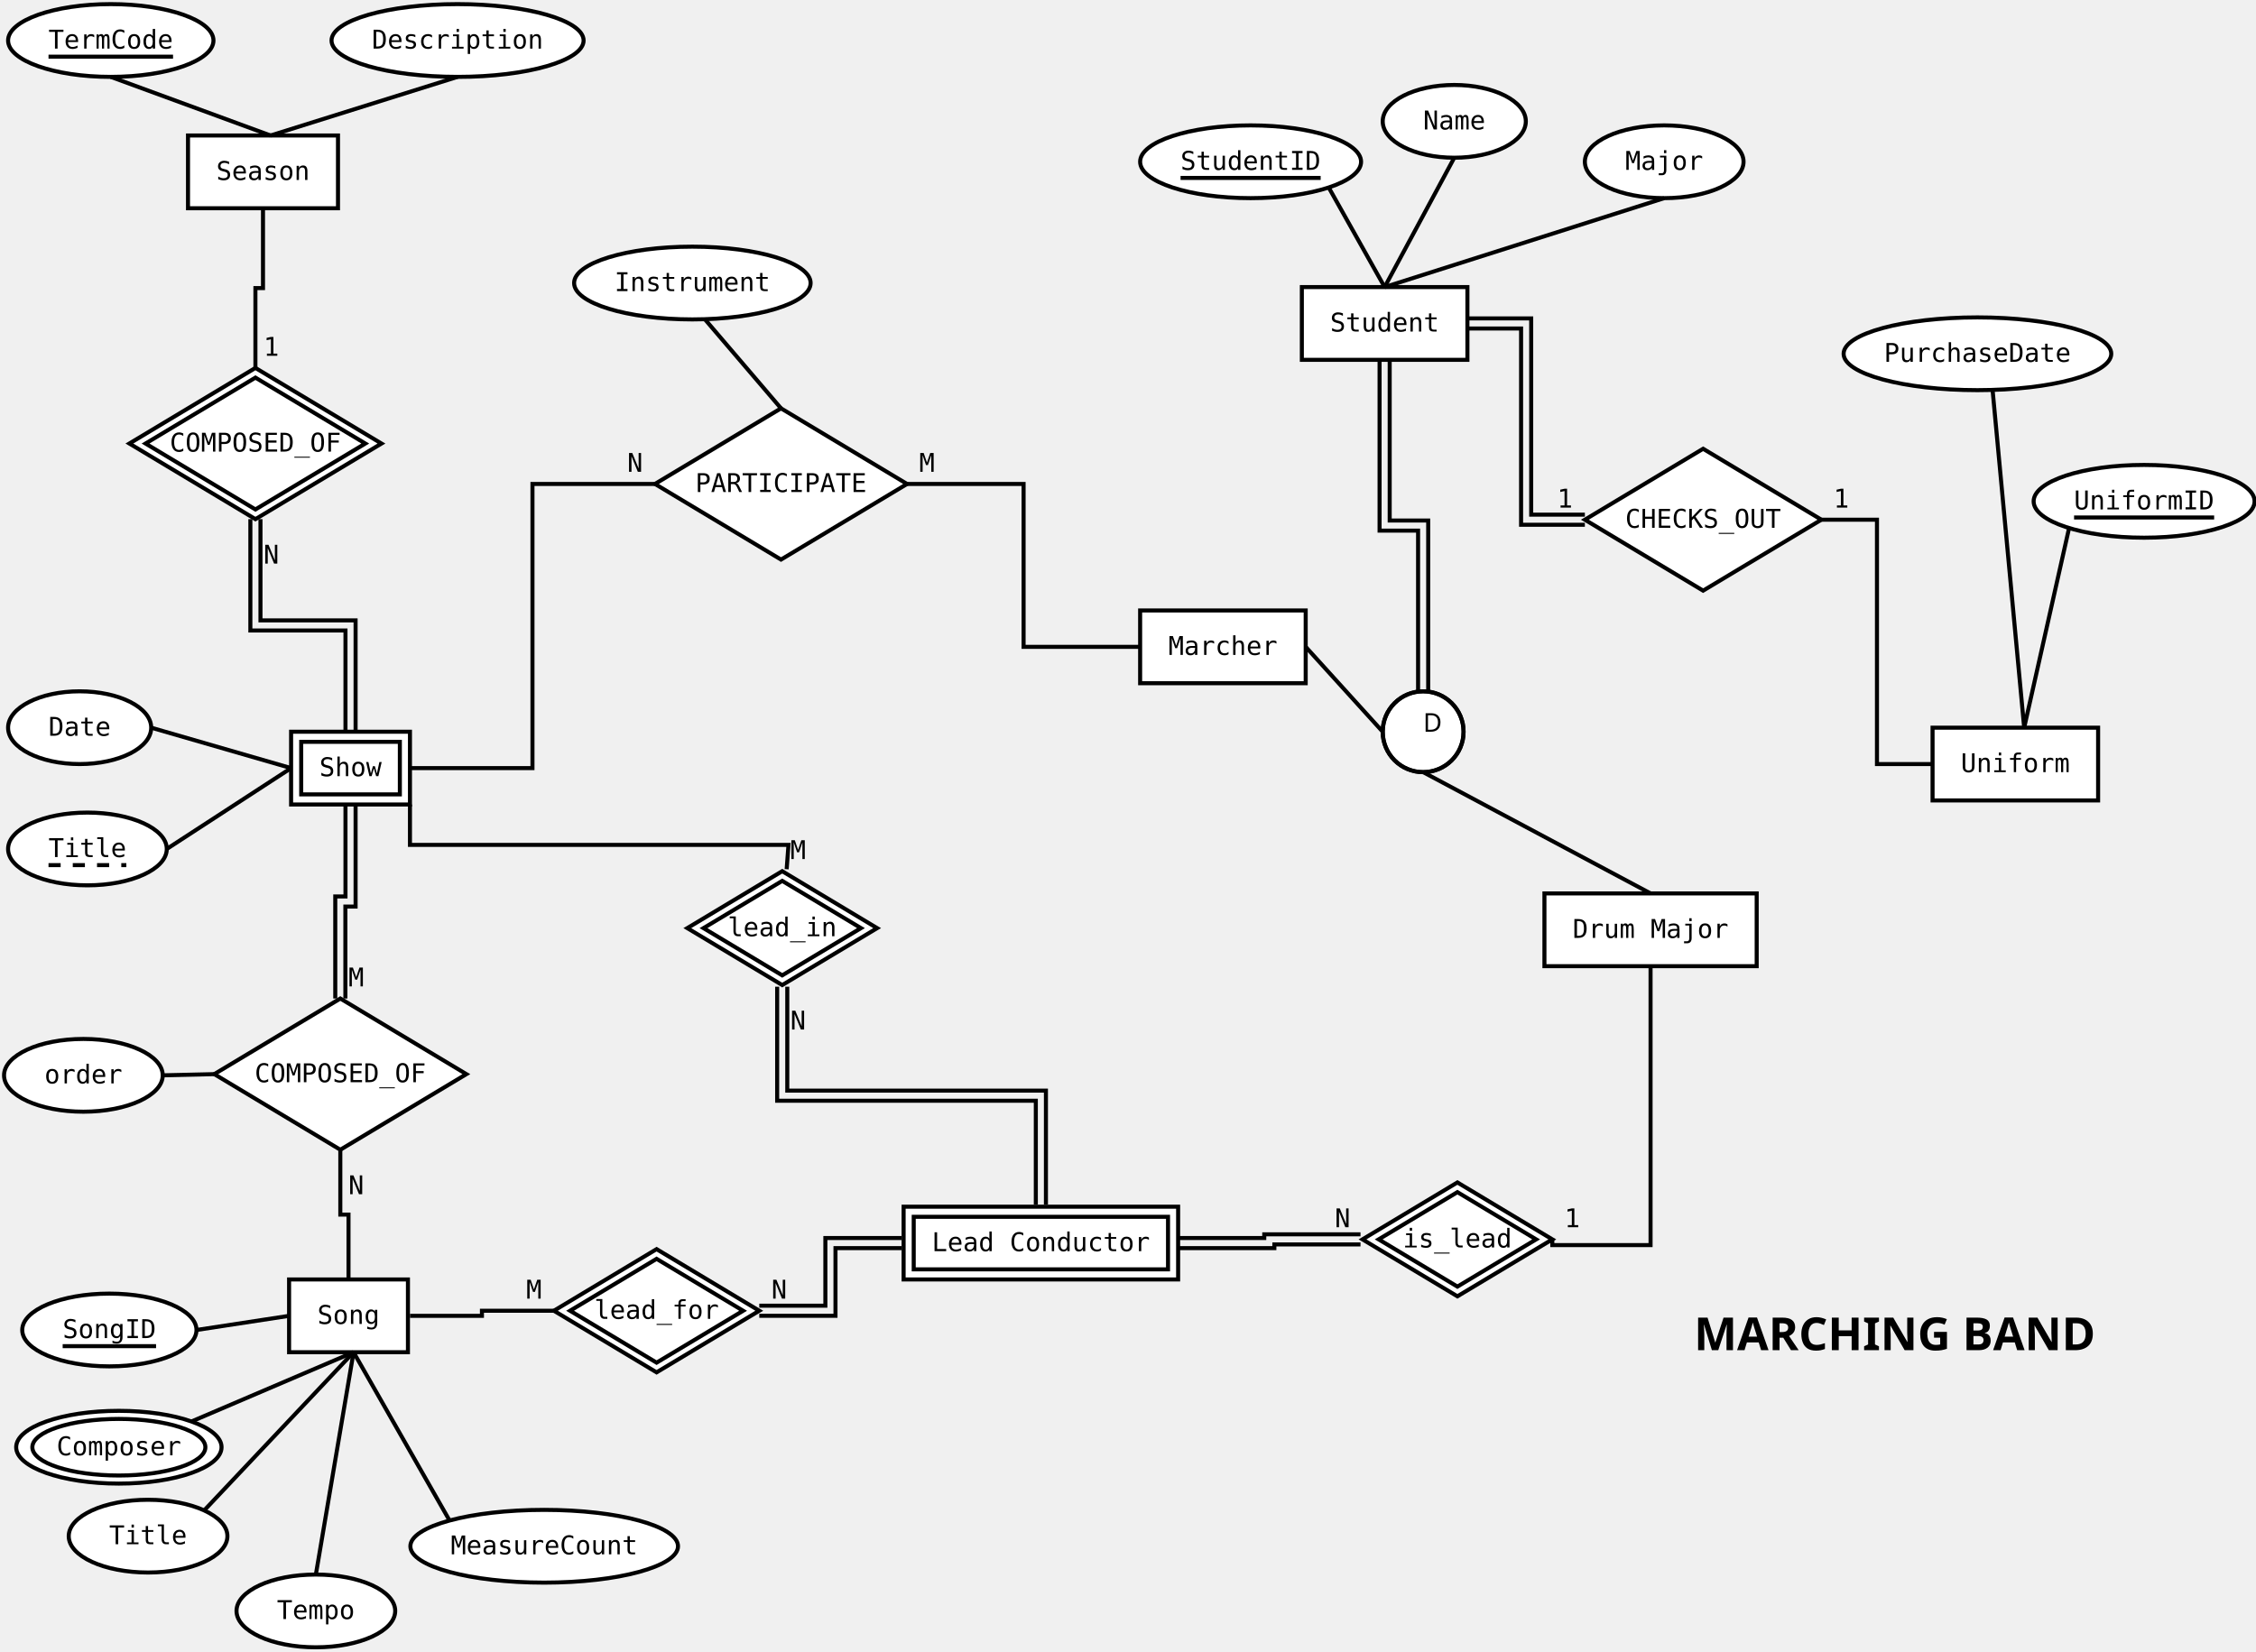
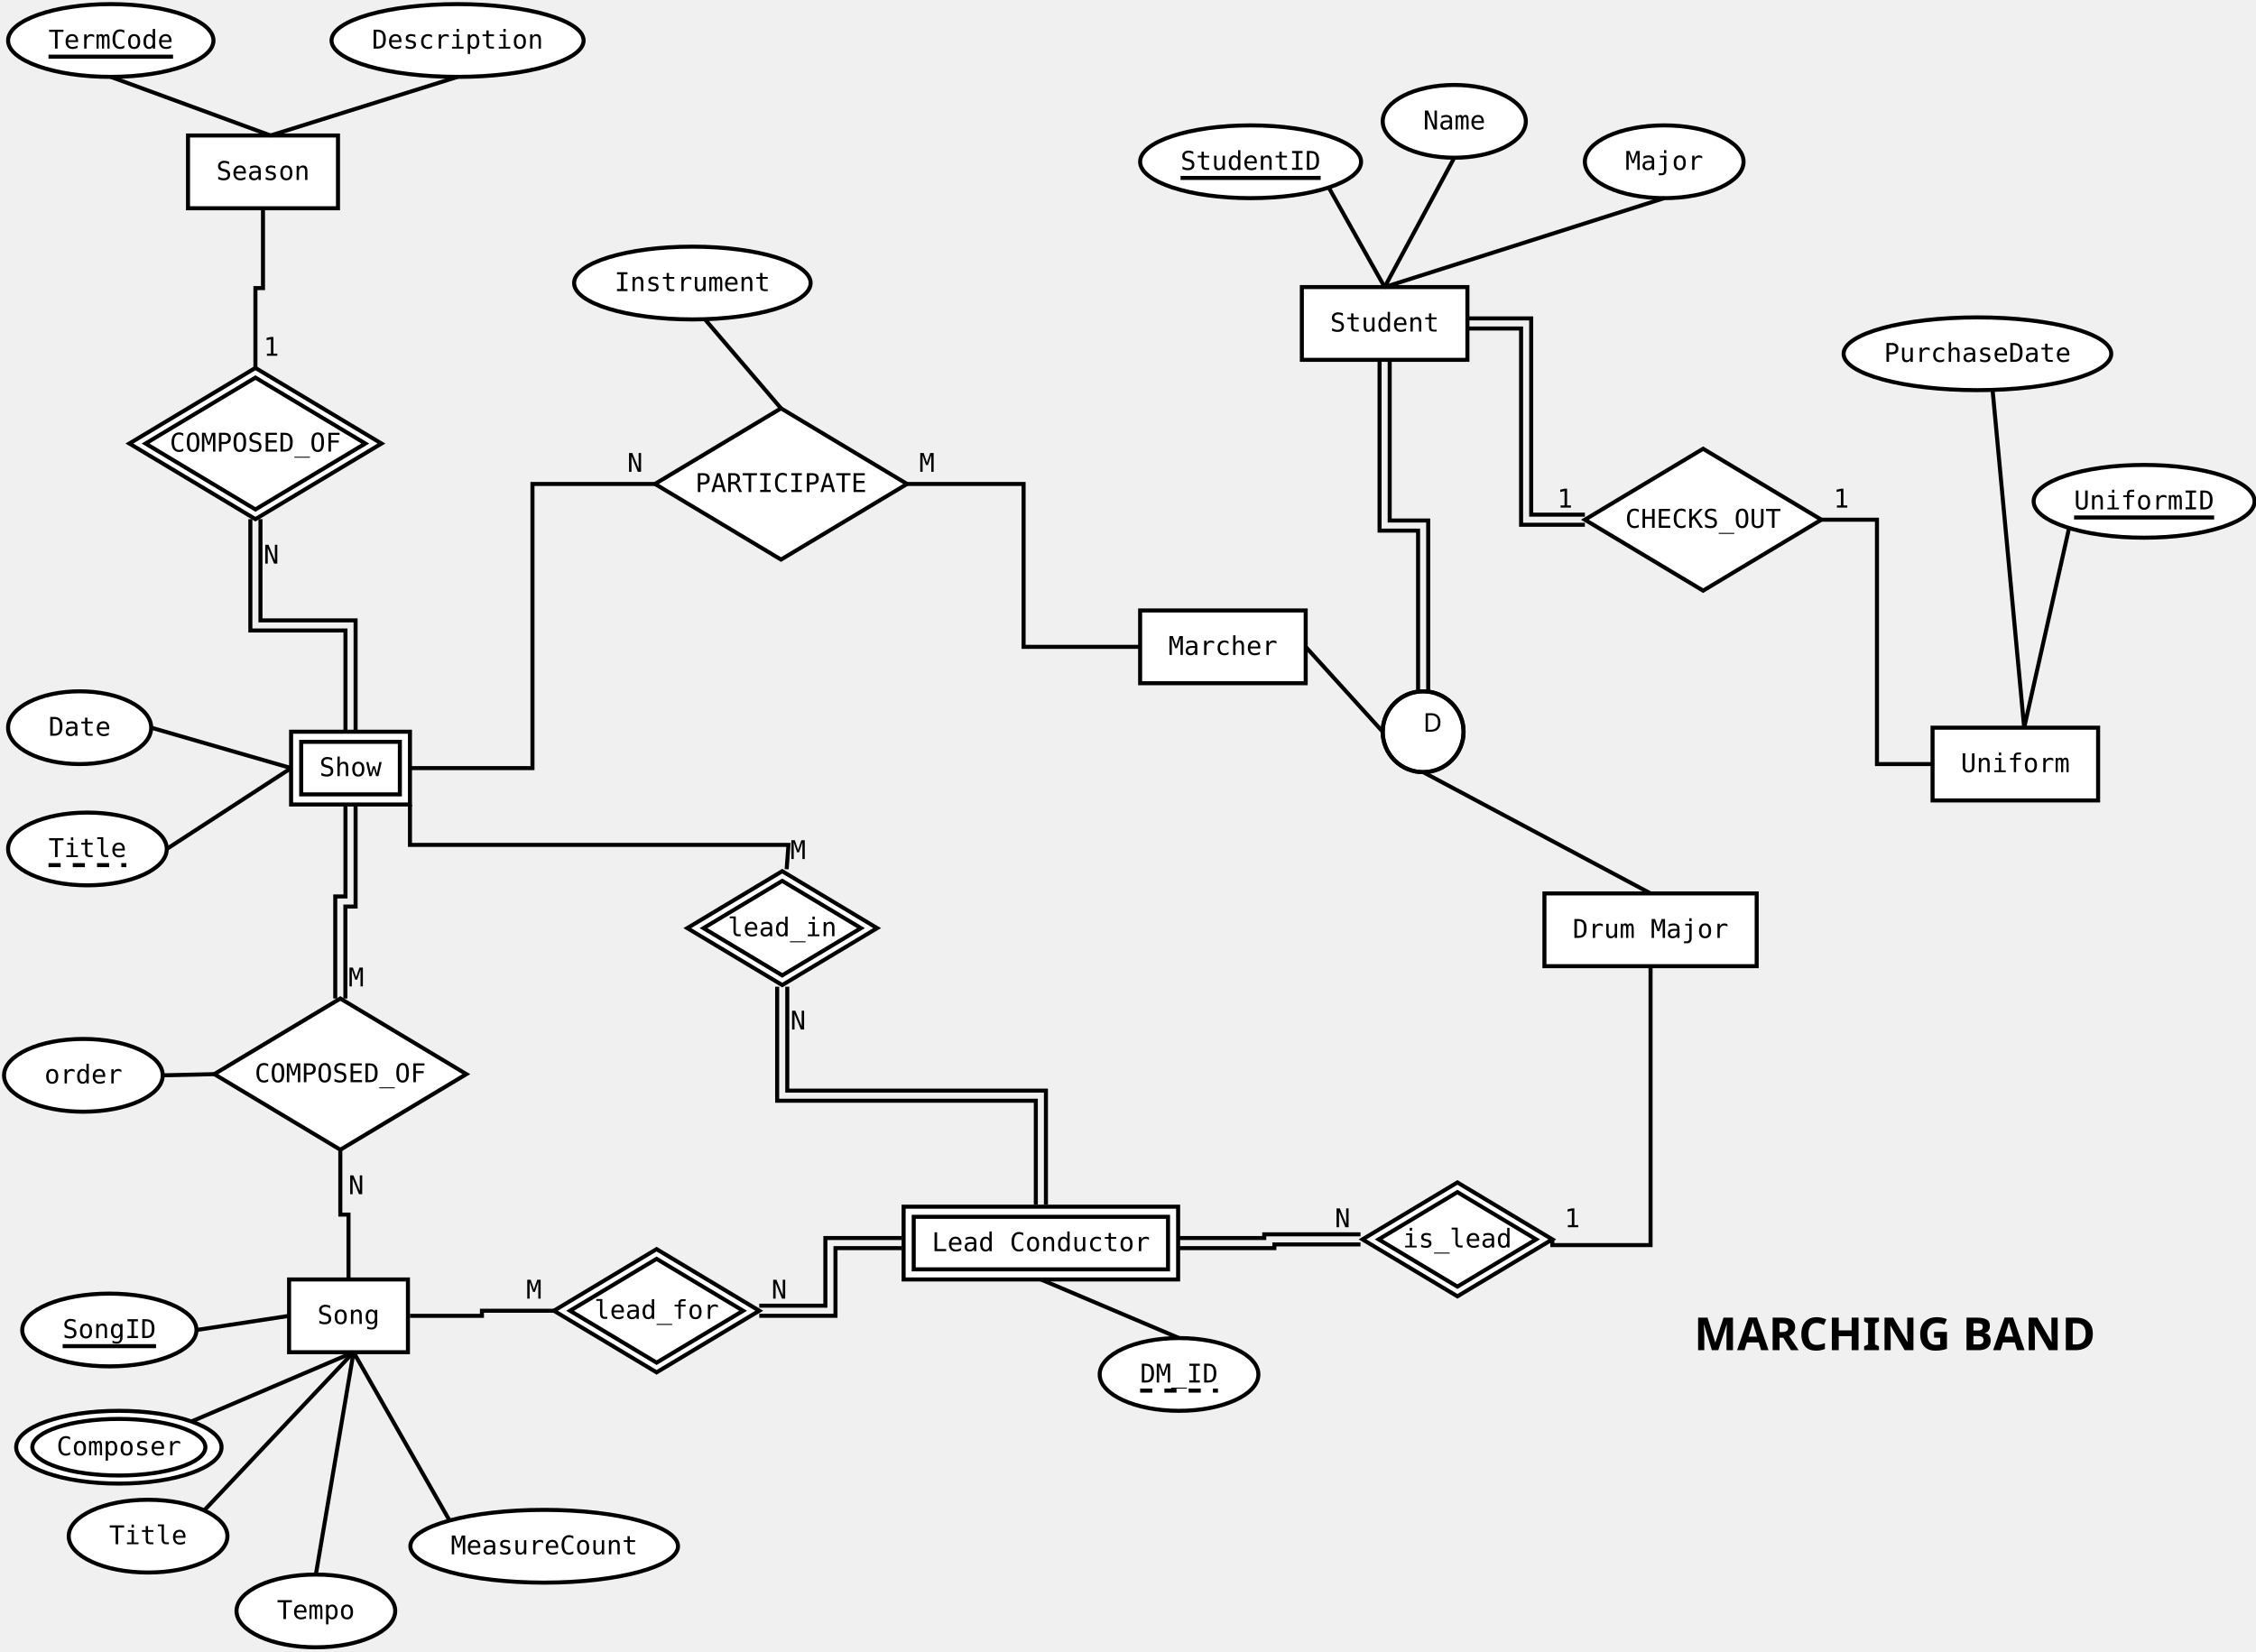
<svg xmlns="http://www.w3.org/2000/svg" width="56cm" height="41cm" viewBox="-4 19 1116 815">
  <text font-size="22.578" style="fill: #000000;text-anchor:start;font-family:sans-serif;font-style:normal;font-weight:700" x="834" y="686">
    <tspan x="834" y="686">MARCHING BAND</tspan>
  </text>
  <g>
    <rect style="fill: #ffffff" x="640" y="160" width="81.9" height="36" />
    <rect style="fill: none; fill-opacity:0; stroke-width: 2; stroke: #000000" x="640" y="160" width="81.9" height="36" />
    <text font-size="12.8" style="fill: #000000;text-anchor:middle;font-family:monospace;font-style:normal;font-weight:normal" x="680.95" y="182">Student</text>
  </g>
  <g>
    <ellipse style="fill: #ffffff" cx="700" cy="380" rx="20" ry="20" />
    <ellipse style="fill: none; fill-opacity:0; stroke-width: 2; stroke: #000000" cx="700" cy="380" rx="20" ry="20" />
    <ellipse style="fill: none; fill-opacity:0; stroke-width: 2; stroke: #000000" cx="700" cy="380" rx="20" ry="20" />
  </g>
  <g>
    <polyline style="fill: none; fill-opacity:0; stroke-width: 2; stroke: #000000" points="683.45,196 683.45,275.5 702.5,275.5 702.5,360 " />
    <polyline style="fill: none; fill-opacity:0; stroke-width: 2; stroke: #000000" points="678.45,196 678.45,280.5 697.5,280.5 697.5,360 " />
  </g>
  <text font-size="12.8" style="fill: #000000;text-anchor:start;font-family:sans-serif;font-style:normal;font-weight:normal" x="700" y="380">
    <tspan x="700" y="380">D</tspan>
  </text>
  <g>
    <rect style="fill: #ffffff" x="760" y="460" width="105" height="36" />
    <rect style="fill: none; fill-opacity:0; stroke-width: 2; stroke: #000000" x="760" y="460" width="105" height="36" />
    <text font-size="12.8" style="fill: #000000;text-anchor:middle;font-family:monospace;font-style:normal;font-weight:normal" x="812.5" y="482">Drum Major</text>
  </g>
  <g>
    <rect style="fill: #ffffff" x="560" y="320" width="81.9" height="36" />
    <rect style="fill: none; fill-opacity:0; stroke-width: 2; stroke: #000000" x="560" y="320" width="81.9" height="36" />
    <text font-size="12.8" style="fill: #000000;text-anchor:middle;font-family:monospace;font-style:normal;font-weight:normal" x="600.95" y="342">Marcher</text>
  </g>
  <line style="fill: none; fill-opacity:0; stroke-width: 2; stroke: #000000" x1="700" y1="400" x2="812.5" y2="460" />
  <line style="fill: none; fill-opacity:0; stroke-width: 2; stroke: #000000" x1="680" y1="380" x2="641.9" y2="338" />
  <g>
    <ellipse style="fill: #ffffff" cx="614.65" cy="98" rx="54.65" ry="18" />
    <ellipse style="fill: none; fill-opacity:0; stroke-width: 2; stroke: #000000" cx="614.65" cy="98" rx="54.65" ry="18" />
    <text font-size="12.8" style="fill: #000000;text-anchor:middle;font-family:monospace;font-style:normal;font-weight:normal" x="614.65" y="102">StudentID</text>
    <line style="fill: none; fill-opacity:0; stroke-width: 2; stroke: #000000" x1="580" y1="106" x2="649.3" y2="106" />
  </g>
  <g>
    <ellipse style="fill: #ffffff" cx="715.4" cy="78" rx="35.4" ry="18" />
    <ellipse style="fill: none; fill-opacity:0; stroke-width: 2; stroke: #000000" cx="715.4" cy="78" rx="35.4" ry="18" />
    <text font-size="12.8" style="fill: #000000;text-anchor:middle;font-family:monospace;font-style:normal;font-weight:normal" x="715.4" y="82">Name</text>
  </g>
  <g>
    <ellipse style="fill: #ffffff" cx="819.25" cy="98" rx="39.25" ry="18" />
    <ellipse style="fill: none; fill-opacity:0; stroke-width: 2; stroke: #000000" cx="819.25" cy="98" rx="39.25" ry="18" />
    <text font-size="12.8" style="fill: #000000;text-anchor:middle;font-family:monospace;font-style:normal;font-weight:normal" x="819.25" y="102">Major</text>
  </g>
-   <line style="fill: none; fill-opacity:0; stroke-width: 2; stroke: #000000" x1="653.294" y1="110.728" x2="680.95" y2="160" />
+   <line style="fill: none; fill-opacity:0; stroke-width: 2; stroke: #000000" x1="653.293" y1="110.728" x2="680.95" y2="160" />
  <line style="fill: none; fill-opacity:0; stroke-width: 2; stroke: #000000" x1="715.4" y1="96" x2="680.95" y2="160" />
  <line style="fill: none; fill-opacity:0; stroke-width: 2; stroke: #000000" x1="819.25" y1="116" x2="680.95" y2="160" />
  <g>
    <rect style="fill: #ffffff" x="89" y="85" width="74.2" height="36" />
    <rect style="fill: none; fill-opacity:0; stroke-width: 2; stroke: #000000" x="89" y="85" width="74.2" height="36" />
    <text font-size="12.8" style="fill: #000000;text-anchor:middle;font-family:monospace;font-style:normal;font-weight:normal" x="126.1" y="107">Season</text>
  </g>
  <g>
    <rect style="fill: #ffffff" x="139" y="651" width="58.8" height="36" />
    <rect style="fill: none; fill-opacity:0; stroke-width: 2; stroke: #000000" x="139" y="651" width="58.8" height="36" />
    <text font-size="12.8" style="fill: #000000;text-anchor:middle;font-family:monospace;font-style:normal;font-weight:normal" x="168.4" y="673">Song</text>
  </g>
  <g>
    <rect style="fill: #ffffff" x="952" y="378" width="81.9" height="36" />
    <rect style="fill: none; fill-opacity:0; stroke-width: 2; stroke: #000000" x="952" y="378" width="81.9" height="36" />
    <text font-size="12.8" style="fill: #000000;text-anchor:middle;font-family:monospace;font-style:normal;font-weight:normal" x="992.95" y="400">Uniform</text>
  </g>
  <g>
    <polygon style="fill: #ffffff" points="780,275.1 838.5,240 897,275.1 838.5,310.2 " />
    <polygon style="fill: none; fill-opacity:0; stroke-width: 2; stroke: #000000" points="780,275.1 838.5,240 897,275.1 838.5,310.2 " />
    <text font-size="12.8" style="fill: #000000;text-anchor:end;font-family:monospace;font-style:normal;font-weight:normal" x="774" y="269.1">1</text>
    <text font-size="12.8" style="fill: #000000;text-anchor:start;font-family:monospace;font-style:normal;font-weight:normal" x="903" y="269.1">1</text>
    <text font-size="12.8" style="fill: #000000;text-anchor:middle;font-family:monospace;font-style:normal;font-weight:normal" x="838.5" y="279.1">CHECKS_OUT</text>
  </g>
  <g>
    <ellipse style="fill: #ffffff" cx="50.8" cy="38" rx="50.8" ry="18" />
    <ellipse style="fill: none; fill-opacity:0; stroke-width: 2; stroke: #000000" cx="50.8" cy="38" rx="50.8" ry="18" />
    <text font-size="12.8" style="fill: #000000;text-anchor:middle;font-family:monospace;font-style:normal;font-weight:normal" x="50.8" y="42">TermCode</text>
    <line style="fill: none; fill-opacity:0; stroke-width: 2; stroke: #000000" x1="20" y1="46" x2="81.6" y2="46" />
  </g>
  <g>
    <ellipse style="fill: #ffffff" cx="222.35" cy="38" rx="62.35" ry="18" />
    <ellipse style="fill: none; fill-opacity:0; stroke-width: 2; stroke: #000000" cx="222.35" cy="38" rx="62.35" ry="18" />
    <text font-size="12.8" style="fill: #000000;text-anchor:middle;font-family:monospace;font-style:normal;font-weight:normal" x="222.35" y="42">Description</text>
  </g>
  <g>
    <ellipse style="fill: #ffffff" cx="50.1" cy="676" rx="43.1" ry="18" />
    <ellipse style="fill: none; fill-opacity:0; stroke-width: 2; stroke: #000000" cx="50.1" cy="676" rx="43.1" ry="18" />
    <text font-size="12.8" style="fill: #000000;text-anchor:middle;font-family:monospace;font-style:normal;font-weight:normal" x="50.1" y="680">SongID</text>
    <line style="fill: none; fill-opacity:0; stroke-width: 2; stroke: #000000" x1="27" y1="684" x2="73.2" y2="684" />
  </g>
  <g>
    <ellipse style="fill: #ffffff" cx="69.25" cy="778" rx="39.25" ry="18" />
    <ellipse style="fill: none; fill-opacity:0; stroke-width: 2; stroke: #000000" cx="69.25" cy="778" rx="39.25" ry="18" />
    <text font-size="12.8" style="fill: #000000;text-anchor:middle;font-family:monospace;font-style:normal;font-weight:normal" x="69.25" y="782">Title</text>
  </g>
  <g>
    <ellipse style="fill: #ffffff" cx="54.8" cy="734" rx="50.8" ry="18" />
    <ellipse style="fill: none; fill-opacity:0; stroke-width: 2; stroke: #000000" cx="54.8" cy="734" rx="50.8" ry="18" />
    <ellipse style="fill: none; fill-opacity:0; stroke-width: 2; stroke: #000000" cx="54.8" cy="734" rx="42.8" ry="14" />
    <text font-size="12.8" style="fill: #000000;text-anchor:middle;font-family:monospace;font-style:normal;font-weight:normal" x="54.8" y="738">Composer</text>
  </g>
  <g>
    <ellipse style="fill: #ffffff" cx="1056.65" cy="266" rx="54.65" ry="18" />
    <ellipse style="fill: none; fill-opacity:0; stroke-width: 2; stroke: #000000" cx="1056.65" cy="266" rx="54.65" ry="18" />
    <text font-size="12.8" style="fill: #000000;text-anchor:middle;font-family:monospace;font-style:normal;font-weight:normal" x="1056.65" y="270">UniformID</text>
    <line style="fill: none; fill-opacity:0; stroke-width: 2; stroke: #000000" x1="1022" y1="274" x2="1091.3" y2="274" />
  </g>
  <g>
    <ellipse style="fill: #ffffff" cx="974.2" cy="193" rx="66.2" ry="18" />
    <ellipse style="fill: none; fill-opacity:0; stroke-width: 2; stroke: #000000" cx="974.2" cy="193" rx="66.2" ry="18" />
    <text font-size="12.8" style="fill: #000000;text-anchor:middle;font-family:monospace;font-style:normal;font-weight:normal" x="974.2" y="197">PurchaseDate</text>
  </g>
  <line style="fill: none; fill-opacity:0; stroke-width: 2; stroke: #000000" x1="50.8" y1="56" x2="129.85" y2="85" />
  <line style="fill: none; fill-opacity:0; stroke-width: 2; stroke: #000000" x1="222.35" y1="56" x2="129.85" y2="85" />
  <line style="fill: none; fill-opacity:0; stroke-width: 2; stroke: #000000" x1="981.7" y1="211" x2="997.324" y2="378" />
  <g>
    <rect style="fill: #ffffff" x="140" y="380" width="58.8" height="36" />
    <rect style="fill: none; fill-opacity:0; stroke-width: 2; stroke: #000000" x="140" y="380" width="58.8" height="36" />
    <rect style="fill: none; fill-opacity:0; stroke-width: 2; stroke: #000000" x="145" y="385" width="48.8" height="26" />
    <text font-size="12.8" style="fill: #000000;text-anchor:middle;font-family:monospace;font-style:normal;font-weight:normal" x="169.4" y="402">Show</text>
  </g>
  <g>
    <polygon style="fill: #ffffff" points="320,257.41 382.35,220 444.7,257.41 382.35,294.82 " />
    <polygon style="fill: none; fill-opacity:0; stroke-width: 2; stroke: #000000" points="320,257.41 382.35,220 444.7,257.41 382.35,294.82 " />
    <text font-size="12.8" style="fill: #000000;text-anchor:end;font-family:monospace;font-style:normal;font-weight:normal" x="314" y="251.41">N</text>
    <text font-size="12.8" style="fill: #000000;text-anchor:start;font-family:monospace;font-style:normal;font-weight:normal" x="450.7" y="251.41">M</text>
    <text font-size="12.8" style="fill: #000000;text-anchor:middle;font-family:monospace;font-style:normal;font-weight:normal" x="382.35" y="261.41">PARTICIPATE</text>
  </g>
  <g>
    <polygon style="fill: #ffffff" points="60,237.41 122.35,200 184.7,237.41 122.35,274.82 " />
    <polygon style="fill: none; fill-opacity:0; stroke-width: 2; stroke: #000000" points="60,237.41 122.35,200 184.7,237.41 122.35,274.82 " />
    <polygon style="fill: none; fill-opacity:0; stroke-width: 2; stroke: #000000" points="68,237.41 122.35,204.8 176.7,237.41 122.35,270.02 " />
    <text font-size="12.8" style="fill: #000000;text-anchor:start;font-family:monospace;font-style:normal;font-weight:normal" x="126.35" y="194">1</text>
    <text font-size="12.8" style="fill: #000000;text-anchor:start;font-family:monospace;font-style:normal;font-weight:normal" x="126.35" y="296.82">N</text>
    <text font-size="12.8" style="fill: #000000;text-anchor:middle;font-family:monospace;font-style:normal;font-weight:normal" x="122.35" y="241.41">COMPOSED_OF</text>
  </g>
  <g>
    <polygon style="fill: #ffffff" points="102,549.41 164.35,512 226.7,549.41 164.35,586.82 " />
    <polygon style="fill: none; fill-opacity:0; stroke-width: 2; stroke: #000000" points="102,549.41 164.35,512 226.7,549.41 164.35,586.82 " />
    <text font-size="12.8" style="fill: #000000;text-anchor:start;font-family:monospace;font-style:normal;font-weight:normal" x="168.35" y="506">M</text>
    <text font-size="12.8" style="fill: #000000;text-anchor:start;font-family:monospace;font-style:normal;font-weight:normal" x="168.35" y="608.82">N</text>
    <text font-size="12.8" style="fill: #000000;text-anchor:middle;font-family:monospace;font-style:normal;font-weight:normal" x="164.35" y="553.41">COMPOSED_OF</text>
  </g>
  <g>
    <ellipse style="fill: #ffffff" cx="35.4" cy="378" rx="35.4" ry="18" />
    <ellipse style="fill: none; fill-opacity:0; stroke-width: 2; stroke: #000000" cx="35.4" cy="378" rx="35.4" ry="18" />
    <text font-size="12.8" style="fill: #000000;text-anchor:middle;font-family:monospace;font-style:normal;font-weight:normal" x="35.4" y="382">Date</text>
  </g>
  <g>
    <ellipse style="fill: #ffffff" cx="338.5" cy="158" rx="58.5" ry="18" />
    <ellipse style="fill: none; fill-opacity:0; stroke-width: 2; stroke: #000000" cx="338.5" cy="158" rx="58.5" ry="18" />
    <text font-size="12.8" style="fill: #000000;text-anchor:middle;font-family:monospace;font-style:normal;font-weight:normal" x="338.5" y="162">Instrument</text>
  </g>
  <polyline style="fill: none; fill-opacity:0; stroke-width: 2; stroke: #000000" points="560,338 502.35,338 502.35,257.41 444.7,257.41 " />
  <polyline style="fill: none; fill-opacity:0; stroke-width: 2; stroke: #000000" points="198.8,398 259.4,398 259.4,257.41 320,257.41 " />
  <polyline style="fill: none; fill-opacity:0; stroke-width: 2; stroke: #000000" points="122.35,200 122.35,160.5 126.1,160.5 126.1,121 " />
  <g>
    <polyline style="fill: none; fill-opacity:0; stroke-width: 2; stroke: #000000" points="124.85,274.82 124.85,324.91 171.9,324.91 171.9,380 " />
    <polyline style="fill: none; fill-opacity:0; stroke-width: 2; stroke: #000000" points="119.85,274.82 119.85,329.91 166.9,329.91 166.9,380 " />
  </g>
  <g>
    <polyline style="fill: none; fill-opacity:0; stroke-width: 2; stroke: #000000" points="171.9,416 171.9,466.5 166.85,466.5 166.85,512 " />
    <polyline style="fill: none; fill-opacity:0; stroke-width: 2; stroke: #000000" points="166.9,416 166.9,461.5 161.85,461.5 161.85,512 " />
  </g>
  <polyline style="fill: none; fill-opacity:0; stroke-width: 2; stroke: #000000" points="164.35,586.82 164.35,618.91 168.4,618.91 168.4,651 " />
  <g>
    <polyline style="fill: none; fill-opacity:0; stroke-width: 2; stroke: #000000" points="721.9,175.5 753.45,175.5 753.45,272.6 780,272.6 " />
    <polyline style="fill: none; fill-opacity:0; stroke-width: 2; stroke: #000000" points="721.9,180.5 748.45,180.5 748.45,277.6 780,277.6 " />
  </g>
  <polyline style="fill: none; fill-opacity:0; stroke-width: 2; stroke: #000000" points="897,275.1 924.5,275.1 924.5,396 952,396 " />
  <line style="fill: none; fill-opacity:0; stroke-width: 2; stroke: #000000" x1="344.75" y1="176" x2="382.35" y2="220" />
  <line style="fill: none; fill-opacity:0; stroke-width: 2; stroke: #000000" x1="70.8" y1="378" x2="140" y2="398" />
  <line style="fill: none; fill-opacity:0; stroke-width: 2; stroke: #000000" x1="93.2" y1="676" x2="139" y2="669" />
  <line style="fill: none; fill-opacity:0; stroke-width: 2; stroke: #000000" x1="90.721" y1="721.272" x2="170.9" y2="687" />
  <line style="fill: none; fill-opacity:0; stroke-width: 2; stroke: #000000" x1="170.9" y1="687" x2="97.004" y2="765.272" />
  <g>
    <ellipse style="fill: #ffffff" cx="39.25" cy="438" rx="39.25" ry="18" />
    <ellipse style="fill: none; fill-opacity:0; stroke-width: 2; stroke: #000000" cx="39.25" cy="438" rx="39.25" ry="18" />
    <text font-size="12.8" style="fill: #000000;text-anchor:middle;font-family:monospace;font-style:normal;font-weight:normal" x="39.25" y="442">Title</text>
    <line style="fill: none; fill-opacity:0; stroke-width: 2; stroke-dasharray: 6; stroke: #000000" x1="20" y1="446" x2="58.5" y2="446" />
  </g>
  <line style="fill: none; fill-opacity:0; stroke-width: 2; stroke: #000000" x1="78.5" y1="438" x2="140" y2="398" />
  <line style="fill: none; fill-opacity:0; stroke-width: 2; stroke: #000000" x1="1019.65" y1="278.728" x2="997.324" y2="378" />
  <g>
    <ellipse style="fill: #ffffff" cx="37.25" cy="550" rx="39.25" ry="18" />
    <ellipse style="fill: none; fill-opacity:0; stroke-width: 2; stroke: #000000" cx="37.25" cy="550" rx="39.25" ry="18" />
    <text font-size="12.8" style="fill: #000000;text-anchor:middle;font-family:monospace;font-style:normal;font-weight:normal" x="37.25" y="554">order</text>
  </g>
  <line style="fill: none; fill-opacity:0; stroke-width: 2; stroke: #000000" x1="102" y1="549.41" x2="76.5" y2="550" />
  <g>
    <rect style="fill: #ffffff" x="443" y="615" width="135.8" height="36" />
    <rect style="fill: none; fill-opacity:0; stroke-width: 2; stroke: #000000" x="443" y="615" width="135.8" height="36" />
    <rect style="fill: none; fill-opacity:0; stroke-width: 2; stroke: #000000" x="448" y="620" width="125.8" height="26" />
    <text font-size="12.8" style="fill: #000000;text-anchor:middle;font-family:monospace;font-style:normal;font-weight:normal" x="510.9" y="637">Lead Conductor</text>
  </g>
  <g>
    <polygon style="fill: #ffffff" points="670,631.17 716.95,603 763.9,631.17 716.95,659.34 " />
    <polygon style="fill: none; fill-opacity:0; stroke-width: 2; stroke: #000000" points="670,631.17 716.95,603 763.9,631.17 716.95,659.34 " />
    <polygon style="fill: none; fill-opacity:0; stroke-width: 2; stroke: #000000" points="678,631.17 716.95,607.8 755.9,631.17 716.95,654.54 " />
    <text font-size="12.8" style="fill: #000000;text-anchor:end;font-family:monospace;font-style:normal;font-weight:normal" x="664" y="625.17">N</text>
    <text font-size="12.8" style="fill: #000000;text-anchor:start;font-family:monospace;font-style:normal;font-weight:normal" x="769.9" y="625.17">1</text>
    <text font-size="12.8" style="fill: #000000;text-anchor:middle;font-family:monospace;font-style:normal;font-weight:normal" x="716.95" y="635.17">is_lead</text>
  </g>
  <g>
    <polygon style="fill: #ffffff" points="336,477.17 382.95,449 429.9,477.17 382.95,505.34 " />
    <polygon style="fill: none; fill-opacity:0; stroke-width: 2; stroke: #000000" points="336,477.17 382.95,449 429.9,477.17 382.95,505.34 " />
    <polygon style="fill: none; fill-opacity:0; stroke-width: 2; stroke: #000000" points="344,477.17 382.95,453.8 421.9,477.17 382.95,500.54 " />
    <text font-size="12.8" style="fill: #000000;text-anchor:start;font-family:monospace;font-style:normal;font-weight:normal" x="386.95" y="443">M</text>
    <text font-size="12.8" style="fill: #000000;text-anchor:start;font-family:monospace;font-style:normal;font-weight:normal" x="386.95" y="527.34">N</text>
    <text font-size="12.8" style="fill: #000000;text-anchor:middle;font-family:monospace;font-style:normal;font-weight:normal" x="382.95" y="481.17">lead_in</text>
  </g>
  <g>
    <polygon style="fill: #ffffff" points="270,666.48 320.8,636 371.6,666.48 320.8,696.96 " />
    <polygon style="fill: none; fill-opacity:0; stroke-width: 2; stroke: #000000" points="270,666.48 320.8,636 371.6,666.48 320.8,696.96 " />
    <polygon style="fill: none; fill-opacity:0; stroke-width: 2; stroke: #000000" points="278,666.48 320.8,640.8 363.6,666.48 320.8,692.16 " />
    <text font-size="12.8" style="fill: #000000;text-anchor:end;font-family:monospace;font-style:normal;font-weight:normal" x="264" y="660.48">M</text>
    <text font-size="12.8" style="fill: #000000;text-anchor:start;font-family:monospace;font-style:normal;font-weight:normal" x="377.6" y="660.48">N</text>
    <text font-size="12.8" style="fill: #000000;text-anchor:middle;font-family:monospace;font-style:normal;font-weight:normal" x="320.8" y="670.48">lead_for</text>
  </g>
  <g>
    <polyline style="fill: none; fill-opacity:0; stroke-width: 2; stroke: #000000" points="371.6,663.98 404.296,663.98 404.296,630.5 441.992,630.5 " />
    <polyline style="fill: none; fill-opacity:0; stroke-width: 2; stroke: #000000" points="371.6,668.98 409.296,668.98 409.296,635.5 441.992,635.5 " />
  </g>
  <g>
    <polyline style="fill: none; fill-opacity:0; stroke-width: 2; stroke: #000000" points="385.45,506.153 385.45,557.572 513.4,557.572 513.4,613.991 " />
    <polyline style="fill: none; fill-opacity:0; stroke-width: 2; stroke: #000000" points="380.45,506.153 380.45,562.572 508.4,562.572 508.4,613.991 " />
  </g>
  <g>
    <polyline style="fill: none; fill-opacity:0; stroke-width: 2; stroke: #000000" points="578.8,630.5 621.406,630.5 621.406,628.67 669.012,628.67 " />
    <polyline style="fill: none; fill-opacity:0; stroke-width: 2; stroke: #000000" points="578.8,635.5 626.406,635.5 626.406,633.67 669.012,633.67 " />
  </g>
  <polyline style="fill: none; fill-opacity:0; stroke-width: 2; stroke: #000000" points="812.5,496 812.5,634 763.9,634 763.9,631.17 " />
  <polyline style="fill: none; fill-opacity:0; stroke-width: 2; stroke: #000000" points="198.8,416 198.8,436 386.048,436 385.144,448.021 " />
  <polyline style="fill: none; fill-opacity:0; stroke-width: 2; stroke: #000000" points="198.807,669 234.404,669 234.404,666.48 270,666.48 " />
  <g>
    <ellipse style="fill: #ffffff" cx="152.25" cy="815" rx="39.25" ry="18" />
    <ellipse style="fill: none; fill-opacity:0; stroke-width: 2; stroke: #000000" cx="152.25" cy="815" rx="39.25" ry="18" />
    <text font-size="12.8" style="fill: #000000;text-anchor:middle;font-family:monospace;font-style:normal;font-weight:normal" x="152.25" y="819">Tempo</text>
  </g>
  <line style="fill: none; fill-opacity:0; stroke-width: 2; stroke: #000000" x1="170.9" y1="687" x2="152.25" y2="797" />
  <g>
    <ellipse style="fill: #ffffff" cx="265.2" cy="783" rx="66.2" ry="18" />
    <ellipse style="fill: none; fill-opacity:0; stroke-width: 2; stroke: #000000" cx="265.2" cy="783" rx="66.2" ry="18" />
    <text font-size="12.8" style="fill: #000000;text-anchor:middle;font-family:monospace;font-style:normal;font-weight:normal" x="265.2" y="787">MeasureCount</text>
  </g>
  <line style="fill: none; fill-opacity:0; stroke-width: 2; stroke: #000000" x1="170.9" y1="687" x2="218.39" y2="770.272" />
+   <g>
+     <ellipse style="fill: #ffffff" cx="579.25" cy="698" rx="39.25" ry="18" />
+     <ellipse style="fill: none; fill-opacity:0; stroke-width: 2; stroke: #000000" cx="579.25" cy="698" rx="39.25" ry="18" />
+     <text font-size="12.8" style="fill: #000000;text-anchor:middle;font-family:monospace;font-style:normal;font-weight:normal" x="579.25" y="702">DM_ID</text>
+     <line style="fill: none; fill-opacity:0; stroke-width: 2; stroke-dasharray: 6; stroke: #000000" x1="560" y1="706" x2="598.5" y2="706" />
+   </g>
+   <line style="fill: none; fill-opacity:0; stroke-width: 2; stroke: #000000" x1="510.9" y1="651" x2="579.25" y2="680" />
</svg>
